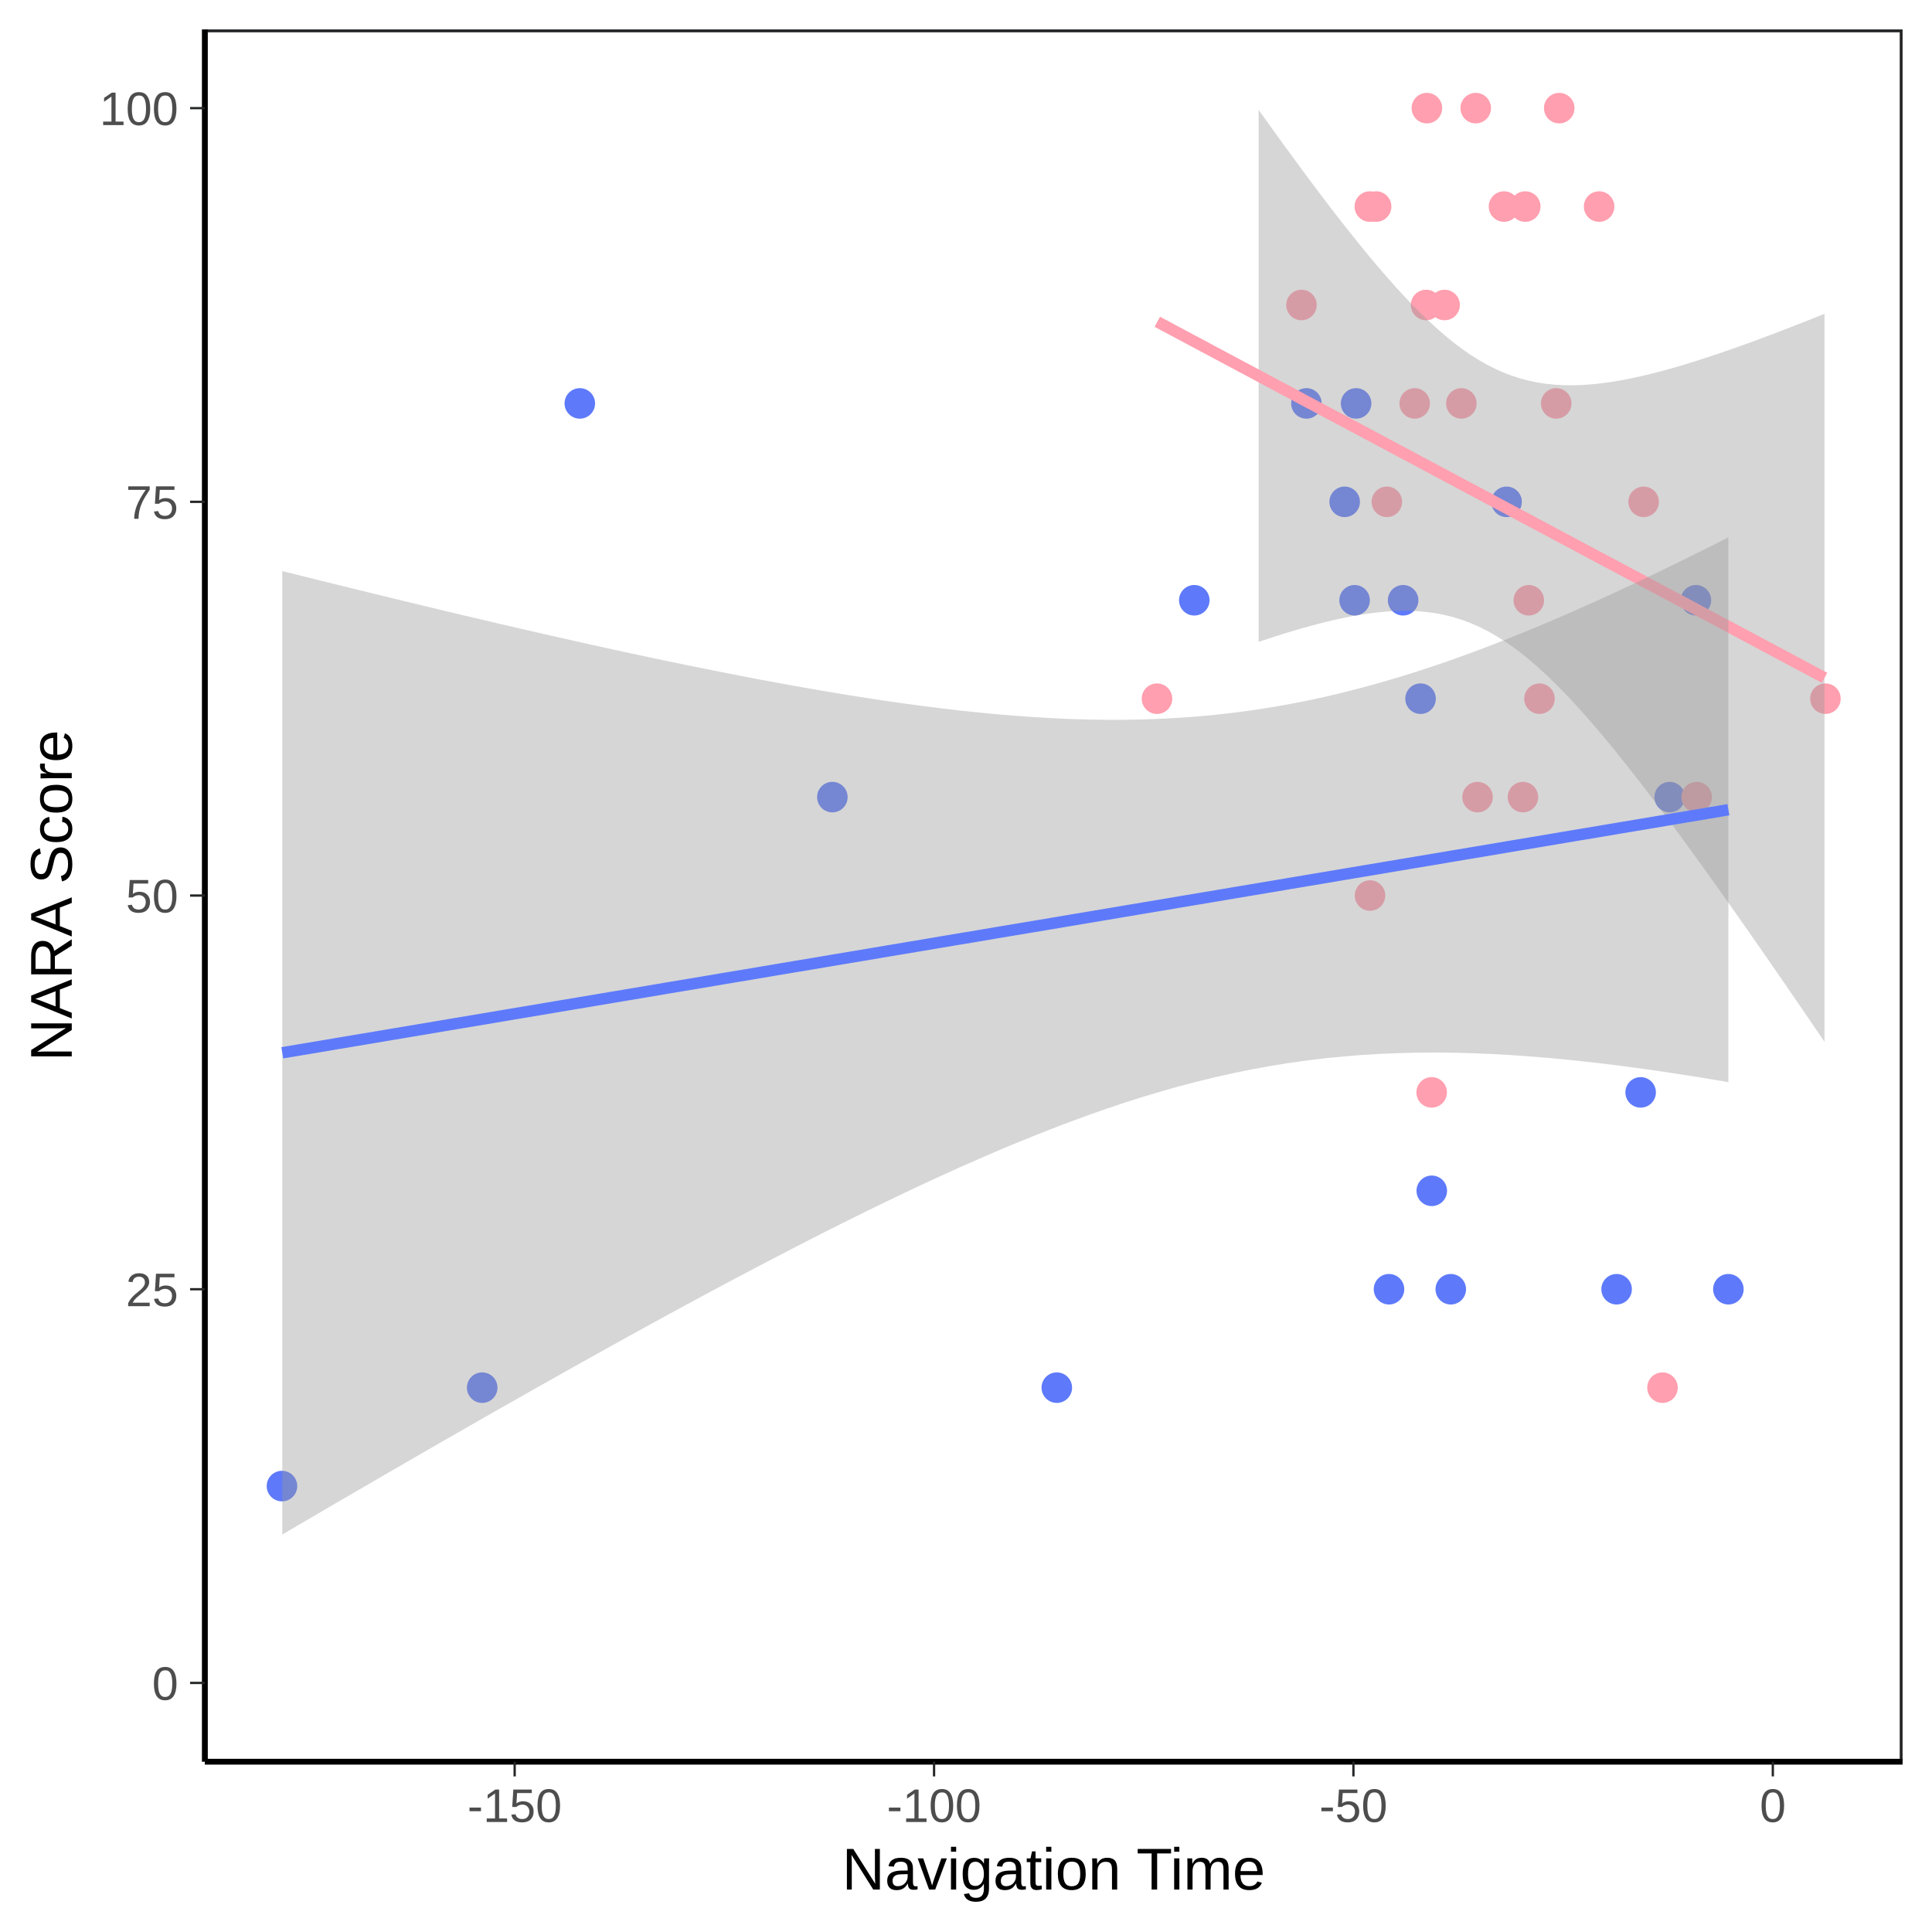
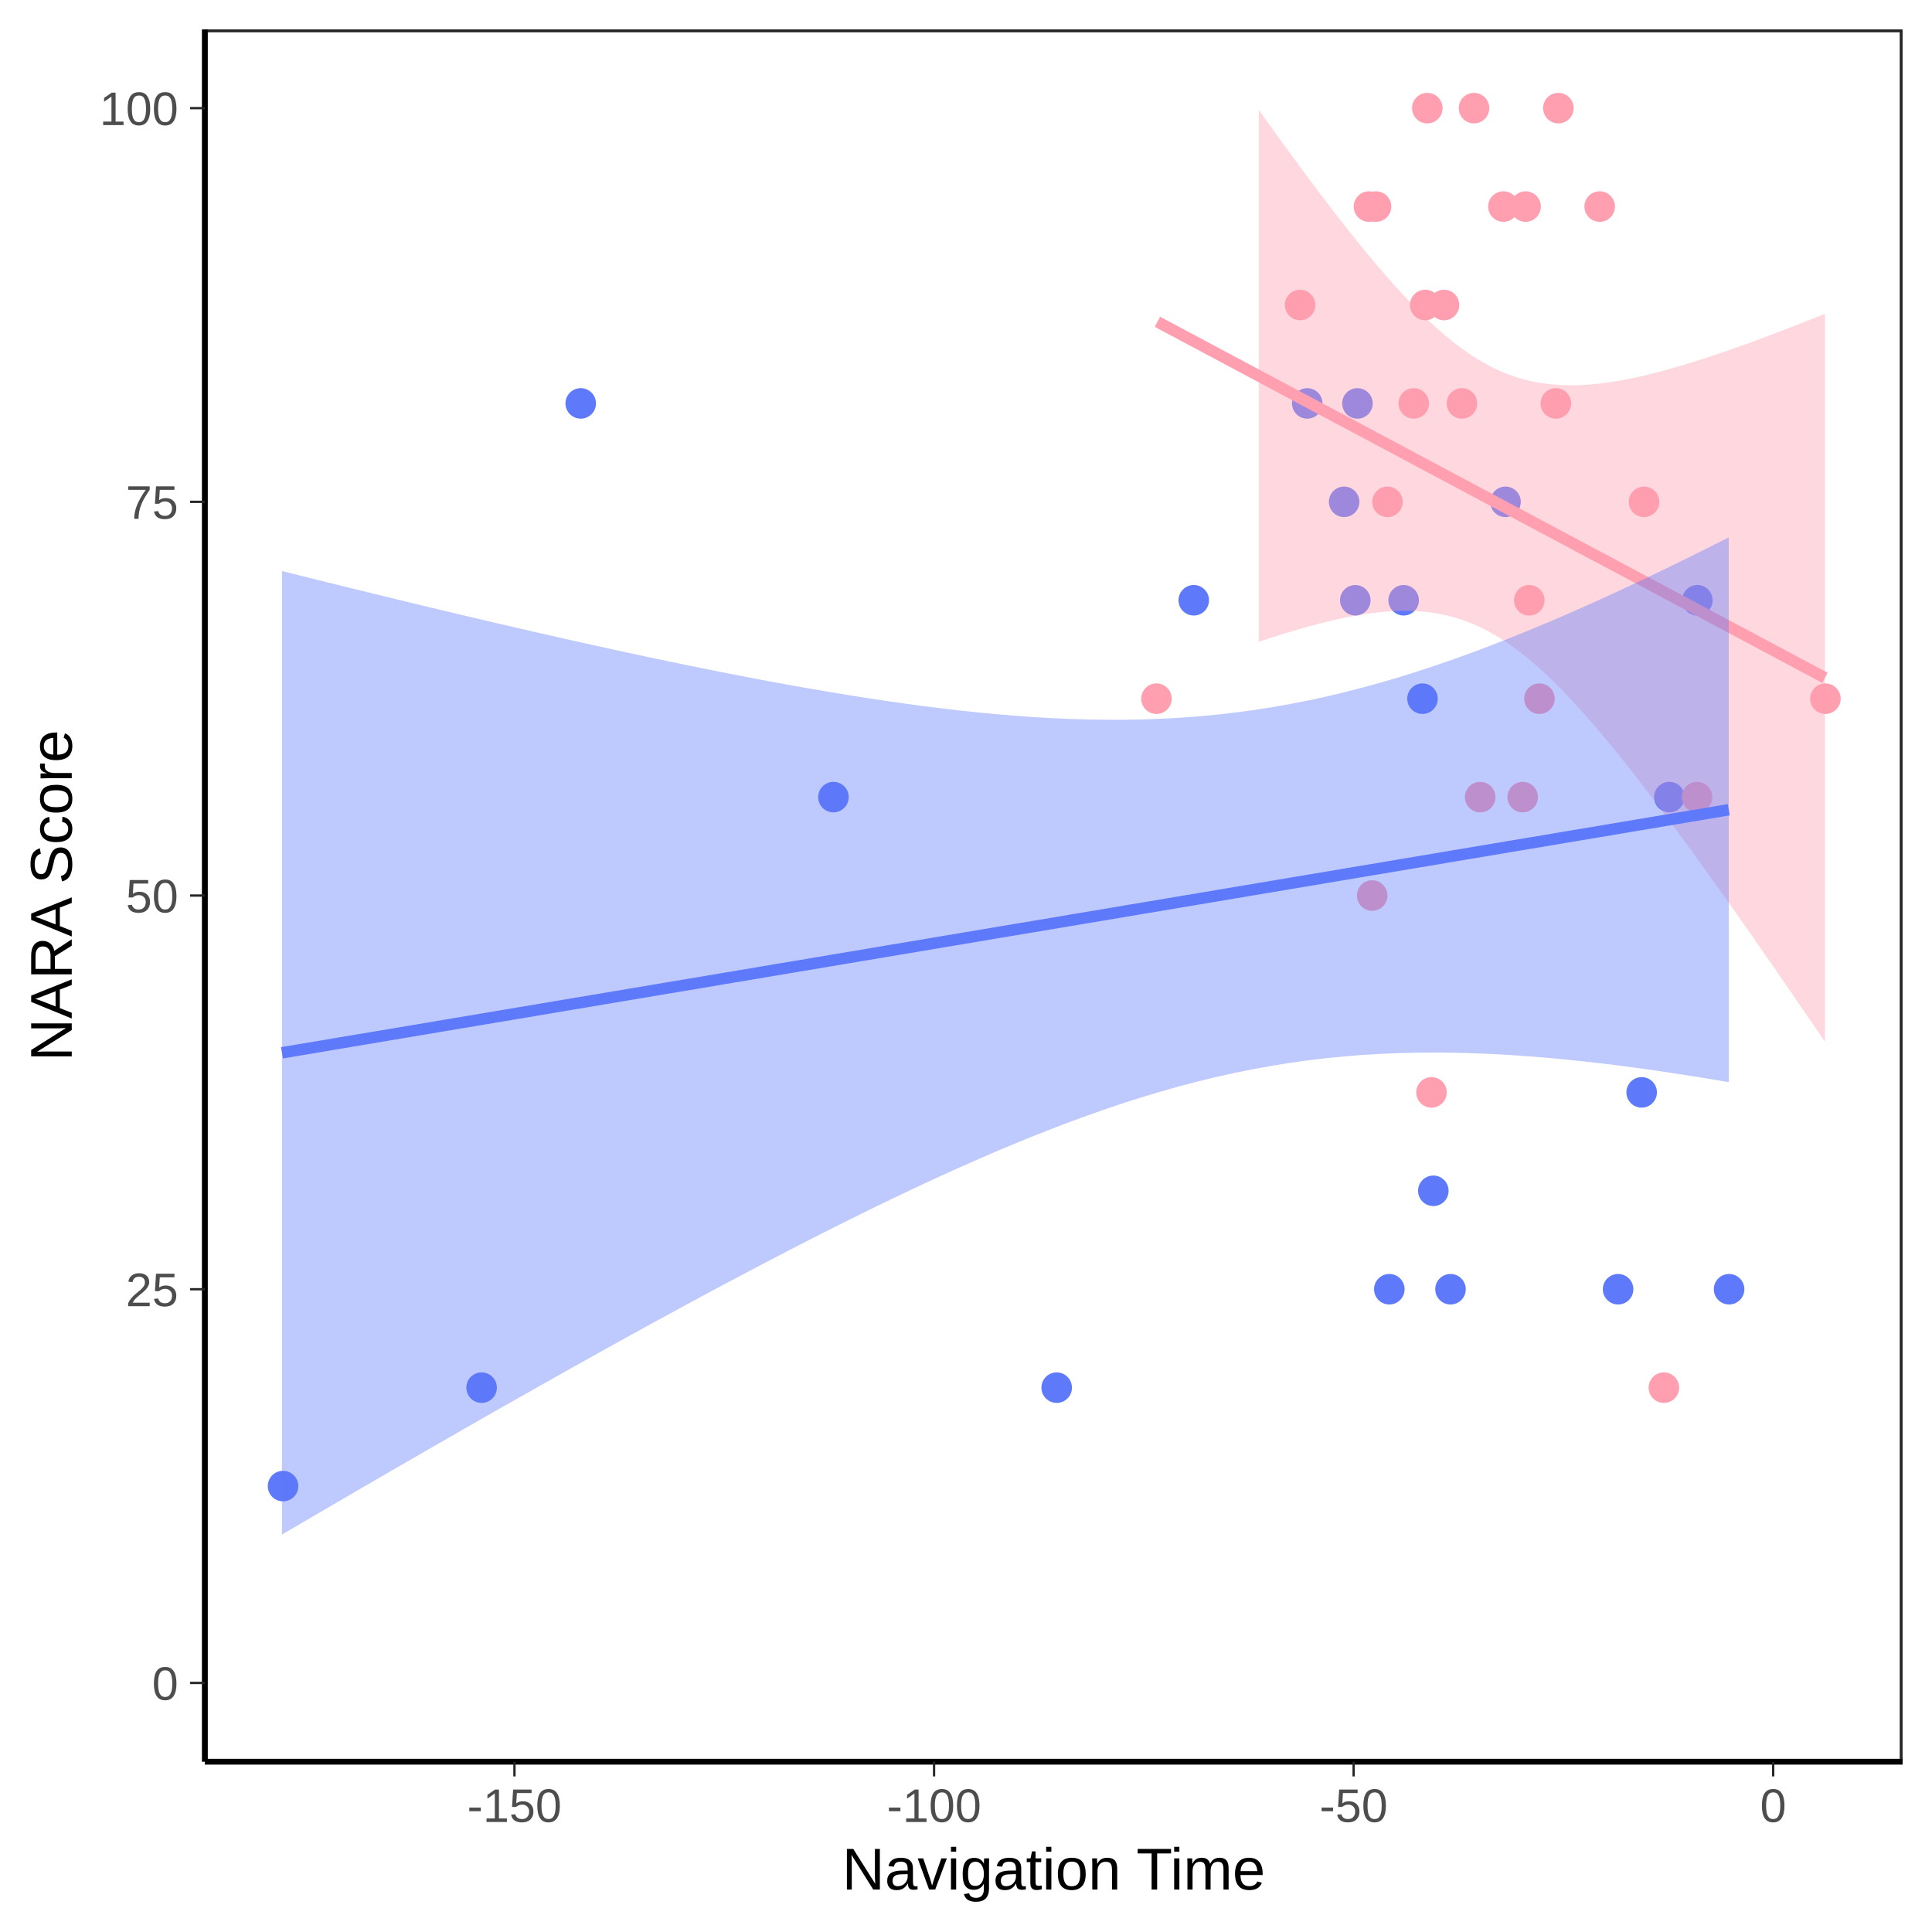
<svg xmlns="http://www.w3.org/2000/svg" class="svglite" width="360.00pt" height="360.00pt" viewBox="0 0 360.00 360.00">
  <defs>
    <style type="text/css">
    .svglite line, .svglite polyline, .svglite polygon, .svglite path, .svglite rect, .svglite circle {
      fill: none;
      stroke: #000000;
      stroke-linecap: round;
      stroke-linejoin: round;
      stroke-miterlimit: 10.00;
    }
    .svglite text {
      white-space: pre;
    }
  </style>
  </defs>
  <rect width="100%" height="100%" style="stroke: none; fill: #FFFFFF;" />
  <defs>
    <clipPath id="cpMC4wMHwzNjAuMDB8MC4wMHwzNjAuMDA=">
      <rect x="0.00" y="0.00" width="360.00" height="360.00" />
    </clipPath>
  </defs>
  <g clip-path="url(#cpMC4wMHwzNjAuMDB8MC4wMHwzNjAuMDA=)">
    <rect x="0" y="0.00" width="360.00" height="360.00" style="stroke-width: 1.07; stroke: #FFFFFF; fill: #FFFFFF;" />
  </g>
  <defs>
    <clipPath id="cpMzguMTZ8MzU0LjUyfDUuNDh8MzI4LjI3">
      <rect x="38.16" y="5.48" width="316.36" height="322.79" />
    </clipPath>
  </defs>
  <g clip-path="url(#cpMzguMTZ8MzU0LjUyfDUuNDh8MzI4LjI3)">
    <rect x="38.16" y="5.48" width="316.36" height="322.79" style="stroke-width: 1.07; stroke: #242526; fill: #FFFFFF;" />
-     <circle cx="266.77" cy="203.55" r="2.49" style="stroke-width: 0.71; stroke: #FF9FAF; fill: #FF9FAF;" />
-     <circle cx="274.98" cy="20.15" r="2.49" style="stroke-width: 0.71; stroke: #FF9FAF; fill: #FF9FAF;" />
-     <circle cx="258.42" cy="93.51" r="2.49" style="stroke-width: 0.71; stroke: #FF9FAF; fill: #FF9FAF;" />
-     <circle cx="272.30" cy="75.17" r="2.49" style="stroke-width: 0.71; stroke: #FF9FAF; fill: #FF9FAF;" />
-     <circle cx="255.25" cy="38.49" r="2.49" style="stroke-width: 0.71; stroke: #FF9FAF; fill: #FF9FAF;" />
-     <circle cx="311.12" cy="148.53" r="2.49" style="stroke-width: 0.71; stroke: #5E7AFA; fill: #5E7AFA;" />
-     <circle cx="284.87" cy="111.85" r="2.49" style="stroke-width: 0.71; stroke: #FF9FAF; fill: #FF9FAF;" />
-     <circle cx="283.78" cy="148.53" r="2.49" style="stroke-width: 0.71; stroke: #FF9FAF; fill: #FF9FAF;" />
-     <circle cx="215.59" cy="130.19" r="2.49" style="stroke-width: 0.71; stroke: #FF9FAF; fill: #FF9FAF;" />
-     <circle cx="322.06" cy="240.23" r="2.49" style="stroke-width: 0.71; stroke: #5E7AFA; fill: #5E7AFA;" />
-     <circle cx="280.25" cy="38.49" r="2.49" style="stroke-width: 0.71; stroke: #FF9FAF; fill: #FF9FAF;" />
-     <circle cx="265.88" cy="20.15" r="2.49" style="stroke-width: 0.71; stroke: #FF9FAF; fill: #FF9FAF;" />
-     <circle cx="155.10" cy="148.53" r="2.49" style="stroke-width: 0.71; stroke: #5E7AFA; fill: #5E7AFA;" />
-     <circle cx="222.54" cy="111.85" r="2.49" style="stroke-width: 0.71; stroke: #5E7AFA; fill: #5E7AFA;" />
-     <circle cx="264.70" cy="130.19" r="2.49" style="stroke-width: 0.71; stroke: #5E7AFA; fill: #5E7AFA;" />
-     <circle cx="52.54" cy="276.91" r="2.49" style="stroke-width: 0.71; stroke: #5E7AFA; fill: #5E7AFA;" />
-     <circle cx="305.71" cy="203.55" r="2.49" style="stroke-width: 0.71; stroke: #5E7AFA; fill: #5E7AFA;" />
-     <circle cx="261.45" cy="111.85" r="2.49" style="stroke-width: 0.71; stroke: #5E7AFA; fill: #5E7AFA;" />
-     <circle cx="252.69" cy="75.17" r="2.49" style="stroke-width: 0.71; stroke: #5E7AFA; fill: #5E7AFA;" />
-     <circle cx="252.41" cy="111.85" r="2.49" style="stroke-width: 0.71; stroke: #5E7AFA; fill: #5E7AFA;" />
-     <circle cx="242.51" cy="56.83" r="2.49" style="stroke-width: 0.71; stroke: #FF9FAF; fill: #FF9FAF;" />
-     <circle cx="280.73" cy="93.51" r="2.49" style="stroke-width: 0.71; stroke: #5E7AFA; fill: #5E7AFA;" />
-     <circle cx="270.33" cy="240.23" r="2.49" style="stroke-width: 0.71; stroke: #5E7AFA; fill: #5E7AFA;" />
-     <circle cx="289.98" cy="75.17" r="2.49" style="stroke-width: 0.71; stroke: #FF9FAF; fill: #FF9FAF;" />
-     <circle cx="265.73" cy="56.83" r="2.49" style="stroke-width: 0.71; stroke: #FF9FAF; fill: #FF9FAF;" />
+     <circle cx="266.74" cy="203.55" r="2.49" style="stroke-width: 0.71; stroke: #FF9FAF; fill: #FF9FAF;" />
+     <circle cx="274.66" cy="20.15" r="2.49" style="stroke-width: 0.71; stroke: #FF9FAF; fill: #FF9FAF;" />
+     <circle cx="258.53" cy="93.51" r="2.49" style="stroke-width: 0.71; stroke: #FF9FAF; fill: #FF9FAF;" />
+     <circle cx="272.41" cy="75.17" r="2.49" style="stroke-width: 0.71; stroke: #FF9FAF; fill: #FF9FAF;" />
+     <circle cx="255.09" cy="38.49" r="2.49" style="stroke-width: 0.71; stroke: #FF9FAF; fill: #FF9FAF;" />
+     <circle cx="311.06" cy="148.53" r="2.49" style="stroke-width: 0.71; stroke: #5E7AFA; fill: #5E7AFA;" />
+     <circle cx="284.96" cy="111.85" r="2.49" style="stroke-width: 0.71; stroke: #FF9FAF; fill: #FF9FAF;" />
+     <circle cx="283.73" cy="148.53" r="2.49" style="stroke-width: 0.71; stroke: #FF9FAF; fill: #FF9FAF;" />
+     <circle cx="215.49" cy="130.19" r="2.49" style="stroke-width: 0.71; stroke: #FF9FAF; fill: #FF9FAF;" />
+     <circle cx="322.19" cy="240.23" r="2.49" style="stroke-width: 0.71; stroke: #5E7AFA; fill: #5E7AFA;" />
+     <circle cx="280.14" cy="38.49" r="2.49" style="stroke-width: 0.71; stroke: #FF9FAF; fill: #FF9FAF;" />
+     <circle cx="265.96" cy="20.15" r="2.49" style="stroke-width: 0.71; stroke: #FF9FAF; fill: #FF9FAF;" />
+     <circle cx="155.30" cy="148.53" r="2.49" style="stroke-width: 0.71; stroke: #5E7AFA; fill: #5E7AFA;" />
+     <circle cx="222.44" cy="111.85" r="2.49" style="stroke-width: 0.71; stroke: #5E7AFA; fill: #5E7AFA;" />
+     <circle cx="265.06" cy="130.19" r="2.49" style="stroke-width: 0.71; stroke: #5E7AFA; fill: #5E7AFA;" />
+     <circle cx="52.74" cy="276.91" r="2.49" style="stroke-width: 0.71; stroke: #5E7AFA; fill: #5E7AFA;" />
+     <circle cx="305.90" cy="203.55" r="2.49" style="stroke-width: 0.71; stroke: #5E7AFA; fill: #5E7AFA;" />
+     <circle cx="261.55" cy="111.85" r="2.49" style="stroke-width: 0.71; stroke: #5E7AFA; fill: #5E7AFA;" />
+     <circle cx="252.94" cy="75.17" r="2.49" style="stroke-width: 0.71; stroke: #5E7AFA; fill: #5E7AFA;" />
+     <circle cx="252.54" cy="111.85" r="2.49" style="stroke-width: 0.71; stroke: #5E7AFA; fill: #5E7AFA;" />
+     <circle cx="242.25" cy="56.83" r="2.49" style="stroke-width: 0.71; stroke: #FF9FAF; fill: #FF9FAF;" />
+     <circle cx="280.53" cy="93.51" r="2.49" style="stroke-width: 0.71; stroke: #5E7AFA; fill: #5E7AFA;" />
+     <circle cx="270.28" cy="240.23" r="2.49" style="stroke-width: 0.71; stroke: #5E7AFA; fill: #5E7AFA;" />
+     <circle cx="289.91" cy="75.17" r="2.49" style="stroke-width: 0.71; stroke: #FF9FAF; fill: #FF9FAF;" />
+     <circle cx="265.57" cy="56.83" r="2.49" style="stroke-width: 0.71; stroke: #FF9FAF; fill: #FF9FAF;" />
    <circle cx="340.14" cy="130.19" r="2.49" style="stroke-width: 0.71; stroke: #FF9FAF; fill: #FF9FAF;" />
-     <circle cx="316.15" cy="148.53" r="2.49" style="stroke-width: 0.71; stroke: #FF9FAF; fill: #FF9FAF;" />
-     <circle cx="290.54" cy="20.15" r="2.49" style="stroke-width: 0.71; stroke: #FF9FAF; fill: #FF9FAF;" />
-     <circle cx="286.86" cy="130.19" r="2.49" style="stroke-width: 0.71; stroke: #FF9FAF; fill: #FF9FAF;" />
-     <circle cx="255.28" cy="166.87" r="2.49" style="stroke-width: 0.71; stroke: #FF9FAF; fill: #FF9FAF;" />
-     <circle cx="269.18" cy="56.83" r="2.49" style="stroke-width: 0.71; stroke: #FF9FAF; fill: #FF9FAF;" />
-     <circle cx="306.27" cy="93.51" r="2.49" style="stroke-width: 0.71; stroke: #FF9FAF; fill: #FF9FAF;" />
-     <circle cx="263.61" cy="75.17" r="2.49" style="stroke-width: 0.71; stroke: #FF9FAF; fill: #FF9FAF;" />
-     <circle cx="275.32" cy="148.53" r="2.49" style="stroke-width: 0.71; stroke: #FF9FAF; fill: #FF9FAF;" />
-     <circle cx="309.78" cy="258.57" r="2.49" style="stroke-width: 0.71; stroke: #FF9FAF; fill: #FF9FAF;" />
-     <circle cx="108.04" cy="75.17" r="2.49" style="stroke-width: 0.71; stroke: #5E7AFA; fill: #5E7AFA;" />
-     <circle cx="196.92" cy="258.57" r="2.49" style="stroke-width: 0.71; stroke: #5E7AFA; fill: #5E7AFA;" />
-     <circle cx="316.01" cy="111.85" r="2.49" style="stroke-width: 0.71; stroke: #5E7AFA; fill: #5E7AFA;" />
-     <circle cx="243.43" cy="75.17" r="2.49" style="stroke-width: 0.71; stroke: #5E7AFA; fill: #5E7AFA;" />
-     <circle cx="266.79" cy="221.89" r="2.49" style="stroke-width: 0.71; stroke: #5E7AFA; fill: #5E7AFA;" />
-     <circle cx="258.82" cy="240.23" r="2.49" style="stroke-width: 0.71; stroke: #5E7AFA; fill: #5E7AFA;" />
-     <circle cx="250.56" cy="93.51" r="2.49" style="stroke-width: 0.71; stroke: #5E7AFA; fill: #5E7AFA;" />
-     <circle cx="301.23" cy="240.23" r="2.49" style="stroke-width: 0.71; stroke: #5E7AFA; fill: #5E7AFA;" />
-     <circle cx="89.85" cy="258.57" r="2.49" style="stroke-width: 0.71; stroke: #5E7AFA; fill: #5E7AFA;" />
-     <circle cx="256.42" cy="38.49" r="2.49" style="stroke-width: 0.71; stroke: #FF9FAF; fill: #FF9FAF;" />
-     <circle cx="284.21" cy="38.49" r="2.49" style="stroke-width: 0.71; stroke: #FF9FAF; fill: #FF9FAF;" />
-     <circle cx="297.97" cy="38.49" r="2.49" style="stroke-width: 0.71; stroke: #FF9FAF; fill: #FF9FAF;" />
-     <polygon points="234.53,20.47 236.11,22.68 237.68,24.87 239.25,27.04 240.83,29.20 242.40,31.34 243.97,33.46 245.55,35.56 247.12,37.64 248.69,39.69 250.27,41.71 251.84,43.70 253.42,45.66 254.99,47.58 256.56,49.46 258.14,51.29 259.71,53.07 261.28,54.80 262.86,56.47 264.43,58.07 266.01,59.60 267.58,61.06 269.15,62.43 270.73,63.72 272.30,64.92 273.87,66.02 275.45,67.02 277.02,67.92 278.59,68.72 280.17,69.42 281.74,70.02 283.32,70.53 284.89,70.94 286.46,71.27 288.04,71.51 289.61,71.67 291.18,71.77 292.76,71.79 294.33,71.76 295.91,71.67 297.48,71.53 299.05,71.34 300.63,71.11 302.20,70.84 303.77,70.53 305.35,70.20 306.92,69.83 308.49,69.44 310.07,69.02 311.64,68.59 313.22,68.13 314.79,67.65 316.36,67.16 317.94,66.65 319.51,66.13 321.08,65.60 322.66,65.05 324.23,64.49 325.81,63.93 327.38,63.35 328.95,62.76 330.53,62.17 332.10,61.57 333.67,60.96 335.25,60.35 336.82,59.73 338.39,59.10 339.97,58.47 339.97,194.12 338.39,191.81 336.82,189.51 335.25,187.21 333.67,184.91 332.10,182.63 330.53,180.35 328.95,178.07 327.38,175.81 325.81,173.55 324.23,171.31 322.66,169.07 321.08,166.84 319.51,164.63 317.94,162.43 316.36,160.24 314.79,158.07 313.22,155.92 311.64,153.78 310.07,151.66 308.49,149.57 306.92,147.50 305.35,145.45 303.77,143.44 302.20,141.45 300.63,139.50 299.05,137.59 297.48,135.72 295.91,133.90 294.33,132.13 292.76,130.42 291.18,128.77 289.61,127.18 288.04,125.66 286.46,124.23 284.89,122.87 283.32,121.61 281.74,120.43 280.17,119.36 278.59,118.38 277.02,117.50 275.45,116.72 273.87,116.04 272.30,115.46 270.73,114.98 269.15,114.59 267.58,114.28 266.01,114.06 264.43,113.91 262.86,113.83 261.28,113.82 259.71,113.87 258.14,113.97 256.56,114.13 254.99,114.33 253.42,114.57 251.84,114.84 250.27,115.16 248.69,115.50 247.12,115.87 245.55,116.27 243.97,116.69 242.40,117.13 240.83,117.59 239.25,118.07 237.68,118.57 236.11,119.08 234.53,119.60 " style="stroke-width: 0.00; stroke: none; stroke-linecap: butt; fill: #999999; fill-opacity: 0.40;" />
-     <polyline points="234.53,20.47 236.11,22.68 237.68,24.87 239.25,27.04 240.83,29.20 242.40,31.34 243.97,33.46 245.55,35.56 247.12,37.64 248.69,39.69 250.27,41.71 251.84,43.70 253.42,45.66 254.99,47.58 256.56,49.46 258.14,51.29 259.71,53.07 261.28,54.80 262.86,56.47 264.43,58.07 266.01,59.60 267.58,61.06 269.15,62.43 270.73,63.72 272.30,64.92 273.87,66.02 275.45,67.02 277.02,67.92 278.59,68.72 280.17,69.42 281.74,70.02 283.32,70.53 284.89,70.94 286.46,71.27 288.04,71.51 289.61,71.67 291.18,71.77 292.76,71.79 294.33,71.76 295.91,71.67 297.48,71.53 299.05,71.34 300.63,71.11 302.20,70.84 303.77,70.53 305.35,70.20 306.92,69.83 308.49,69.44 310.07,69.02 311.64,68.59 313.22,68.13 314.79,67.65 316.36,67.16 317.94,66.65 319.51,66.13 321.08,65.60 322.66,65.05 324.23,64.49 325.81,63.93 327.38,63.35 328.95,62.76 330.53,62.17 332.10,61.57 333.67,60.96 335.25,60.35 336.82,59.73 338.39,59.10 339.97,58.47 " style="stroke-width: 2.13; stroke: none; stroke-linecap: butt;" />
-     <polyline points="339.97,194.12 338.39,191.81 336.82,189.51 335.25,187.21 333.67,184.91 332.10,182.63 330.53,180.35 328.95,178.07 327.38,175.81 325.81,173.55 324.23,171.31 322.66,169.07 321.08,166.84 319.51,164.63 317.94,162.43 316.36,160.24 314.79,158.07 313.22,155.92 311.64,153.78 310.07,151.66 308.49,149.57 306.92,147.50 305.35,145.45 303.77,143.44 302.20,141.45 300.63,139.50 299.05,137.59 297.48,135.72 295.91,133.90 294.33,132.13 292.76,130.42 291.18,128.77 289.61,127.18 288.04,125.66 286.46,124.23 284.89,122.87 283.32,121.61 281.74,120.43 280.17,119.36 278.59,118.38 277.02,117.50 275.45,116.72 273.87,116.04 272.30,115.46 270.73,114.98 269.15,114.59 267.58,114.28 266.01,114.06 264.43,113.91 262.86,113.83 261.28,113.82 259.71,113.87 258.14,113.97 256.56,114.13 254.99,114.33 253.42,114.57 251.84,114.84 250.27,115.16 248.69,115.50 247.12,115.87 245.55,116.27 243.97,116.69 242.40,117.13 240.83,117.59 239.25,118.07 237.68,118.57 236.11,119.08 234.53,119.60 " style="stroke-width: 2.13; stroke: none; stroke-linecap: butt;" />
-     <polyline points="215.65,59.96 217.22,60.80 218.79,61.64 220.37,62.48 221.94,63.32 223.52,64.16 225.09,65.00 226.66,65.84 228.24,66.68 229.81,67.52 231.38,68.36 232.96,69.20 234.53,70.04 236.11,70.88 237.68,71.72 239.25,72.56 240.83,73.40 242.40,74.24 243.97,75.08 245.55,75.92 247.12,76.76 248.69,77.60 250.27,78.43 251.84,79.27 253.42,80.11 254.99,80.95 256.56,81.79 258.14,82.63 259.71,83.47 261.28,84.31 262.86,85.15 264.43,85.99 266.01,86.83 267.58,87.67 269.15,88.51 270.73,89.35 272.30,90.19 273.87,91.03 275.45,91.87 277.02,92.71 278.59,93.55 280.17,94.39 281.74,95.23 283.32,96.07 284.89,96.91 286.46,97.75 288.04,98.59 289.61,99.43 291.18,100.27 292.76,101.11 294.33,101.95 295.91,102.79 297.48,103.63 299.05,104.46 300.63,105.30 302.20,106.14 303.77,106.98 305.35,107.82 306.92,108.66 308.49,109.50 310.07,110.34 311.64,111.18 313.22,112.02 314.79,112.86 316.36,113.70 317.94,114.54 319.51,115.38 321.08,116.22 322.66,117.06 324.23,117.90 325.81,118.74 327.38,119.58 328.95,120.42 330.53,121.26 332.10,122.10 333.67,122.94 335.25,123.78 336.82,124.62 338.39,125.46 339.97,126.30 " style="stroke-width: 2.13; stroke: #FF9FAF; stroke-linecap: butt;" />
-     <polygon points="52.60,106.41 56.01,107.26 59.42,108.11 62.83,108.95 66.25,109.79 69.66,110.63 73.07,111.46 76.48,112.29 79.89,113.11 83.30,113.93 86.71,114.74 90.12,115.54 93.53,116.34 96.94,117.13 100.35,117.91 103.77,118.69 107.18,119.46 110.59,120.22 114.00,120.97 117.41,121.71 120.82,122.44 124.23,123.16 127.64,123.87 131.05,124.56 134.46,125.24 137.87,125.91 141.28,126.57 144.70,127.20 148.11,127.82 151.52,128.42 154.93,129.00 158.34,129.56 161.75,130.10 165.16,130.62 168.57,131.10 171.98,131.56 175.39,131.99 178.80,132.39 182.22,132.75 185.63,133.08 189.04,133.36 192.45,133.61 195.86,133.81 199.27,133.97 202.68,134.07 206.09,134.12 209.50,134.12 212.91,134.06 216.32,133.93 219.73,133.75 223.15,133.50 226.56,133.18 229.97,132.79 233.38,132.34 236.79,131.81 240.20,131.21 243.61,130.55 247.02,129.81 250.43,129.00 253.84,128.12 257.25,127.18 260.67,126.18 264.08,125.11 267.49,123.99 270.90,122.81 274.31,121.57 277.72,120.29 281.13,118.95 284.54,117.57 287.95,116.15 291.36,114.69 294.77,113.19 298.18,111.66 301.60,110.09 305.01,108.50 308.42,106.87 311.83,105.22 315.24,103.54 318.65,101.85 322.06,100.12 322.06,201.64 318.65,201.07 315.24,200.52 311.83,199.99 308.42,199.48 305.01,199.00 301.60,198.55 298.18,198.13 294.77,197.75 291.36,197.39 287.95,197.08 284.54,196.81 281.13,196.57 277.72,196.39 274.31,196.25 270.90,196.16 267.49,196.12 264.08,196.15 260.67,196.23 257.25,196.37 253.84,196.57 250.43,196.85 247.02,197.18 243.61,197.59 240.20,198.07 236.79,198.62 233.38,199.24 229.97,199.93 226.56,200.69 223.15,201.52 219.73,202.41 216.32,203.38 212.91,204.40 209.50,205.48 206.09,206.63 202.68,207.83 199.27,209.08 195.86,210.38 192.45,211.73 189.04,213.12 185.63,214.55 182.22,216.03 178.80,217.53 175.39,219.08 171.98,220.65 168.57,222.26 165.16,223.89 161.75,225.55 158.34,227.24 154.93,228.94 151.52,230.67 148.11,232.42 144.70,234.19 141.28,235.97 137.87,237.77 134.46,239.58 131.05,241.41 127.64,243.25 124.23,245.11 120.82,246.97 117.41,248.85 114.00,250.74 110.59,252.64 107.18,254.54 103.77,256.46 100.35,258.38 96.94,260.31 93.53,262.25 90.12,264.19 86.71,266.14 83.30,268.10 79.89,270.06 76.48,272.03 73.07,274.00 69.66,275.98 66.25,277.96 62.83,279.95 59.42,281.94 56.01,283.94 52.60,285.94 " style="stroke-width: 0.00; stroke: none; stroke-linecap: butt; fill: #999999; fill-opacity: 0.40;" />
-     <polyline points="52.60,106.41 56.01,107.26 59.42,108.11 62.83,108.95 66.25,109.79 69.66,110.63 73.07,111.46 76.48,112.29 79.89,113.11 83.30,113.93 86.71,114.74 90.12,115.54 93.53,116.34 96.94,117.13 100.35,117.91 103.77,118.69 107.18,119.46 110.59,120.22 114.00,120.97 117.41,121.71 120.82,122.44 124.23,123.16 127.64,123.87 131.05,124.56 134.46,125.24 137.87,125.91 141.28,126.57 144.70,127.20 148.11,127.82 151.52,128.42 154.93,129.00 158.34,129.56 161.75,130.10 165.16,130.62 168.57,131.10 171.98,131.56 175.39,131.99 178.80,132.39 182.22,132.75 185.63,133.08 189.04,133.36 192.45,133.61 195.86,133.81 199.27,133.97 202.68,134.07 206.09,134.12 209.50,134.12 212.91,134.06 216.32,133.93 219.73,133.75 223.15,133.50 226.56,133.18 229.97,132.79 233.38,132.34 236.79,131.81 240.20,131.21 243.61,130.55 247.02,129.81 250.43,129.00 253.84,128.12 257.25,127.18 260.67,126.18 264.08,125.11 267.49,123.99 270.90,122.81 274.31,121.57 277.72,120.29 281.13,118.95 284.54,117.57 287.95,116.15 291.36,114.69 294.77,113.19 298.18,111.66 301.60,110.09 305.01,108.50 308.42,106.87 311.83,105.22 315.24,103.54 318.65,101.85 322.06,100.12 " style="stroke-width: 2.13; stroke: none; stroke-linecap: butt;" />
-     <polyline points="322.06,201.64 318.65,201.07 315.24,200.52 311.83,199.99 308.42,199.48 305.01,199.00 301.60,198.55 298.18,198.13 294.77,197.75 291.36,197.39 287.95,197.08 284.54,196.81 281.13,196.57 277.72,196.39 274.31,196.25 270.90,196.16 267.49,196.12 264.08,196.15 260.67,196.23 257.25,196.37 253.84,196.57 250.43,196.85 247.02,197.18 243.61,197.59 240.20,198.07 236.79,198.62 233.38,199.24 229.97,199.93 226.56,200.69 223.15,201.52 219.73,202.41 216.32,203.38 212.91,204.40 209.50,205.48 206.09,206.63 202.68,207.83 199.27,209.08 195.86,210.38 192.45,211.73 189.04,213.12 185.63,214.55 182.22,216.03 178.80,217.53 175.39,219.08 171.98,220.65 168.57,222.26 165.16,223.89 161.75,225.55 158.34,227.24 154.93,228.94 151.52,230.67 148.11,232.42 144.70,234.19 141.28,235.97 137.87,237.77 134.46,239.58 131.05,241.41 127.64,243.25 124.23,245.11 120.82,246.97 117.41,248.85 114.00,250.74 110.59,252.64 107.18,254.54 103.77,256.46 100.35,258.38 96.94,260.31 93.53,262.25 90.12,264.19 86.71,266.14 83.30,268.10 79.89,270.06 76.48,272.03 73.07,274.00 69.66,275.98 66.25,277.96 62.83,279.95 59.42,281.94 56.01,283.94 52.60,285.94 " style="stroke-width: 2.13; stroke: none; stroke-linecap: butt;" />
-     <polyline points="52.60,196.17 56.01,195.60 59.42,195.03 62.83,194.45 66.25,193.88 69.66,193.31 73.07,192.73 76.48,192.16 79.89,191.59 83.30,191.01 86.71,190.44 90.12,189.87 93.53,189.29 96.94,188.72 100.35,188.15 103.77,187.57 107.18,187.00 110.59,186.43 114.00,185.85 117.41,185.28 120.82,184.71 124.23,184.13 127.64,183.56 131.05,182.99 134.46,182.41 137.87,181.84 141.28,181.27 144.70,180.69 148.11,180.12 151.52,179.55 154.93,178.97 158.34,178.40 161.75,177.83 165.16,177.25 168.57,176.68 171.98,176.11 175.39,175.53 178.80,174.96 182.22,174.39 185.63,173.81 189.04,173.24 192.45,172.67 195.86,172.10 199.27,171.52 202.68,170.95 206.09,170.38 209.50,169.80 212.91,169.23 216.32,168.66 219.73,168.08 223.15,167.51 226.56,166.94 229.97,166.36 233.38,165.79 236.79,165.22 240.20,164.64 243.61,164.07 247.02,163.50 250.43,162.92 253.84,162.35 257.25,161.78 260.67,161.20 264.08,160.63 267.49,160.06 270.90,159.48 274.31,158.91 277.72,158.34 281.13,157.76 284.54,157.19 287.95,156.62 291.36,156.04 294.77,155.47 298.18,154.90 301.60,154.32 305.01,153.75 308.42,153.18 311.83,152.60 315.24,152.03 318.65,151.46 322.06,150.88 " style="stroke-width: 2.13; stroke: #5E7AFA; stroke-linecap: butt;" />
+     <circle cx="316.22" cy="148.53" r="2.49" style="stroke-width: 0.71; stroke: #FF9FAF; fill: #FF9FAF;" />
+     <circle cx="290.38" cy="20.15" r="2.49" style="stroke-width: 0.71; stroke: #FF9FAF; fill: #FF9FAF;" />
+     <circle cx="286.85" cy="130.19" r="2.49" style="stroke-width: 0.71; stroke: #FF9FAF; fill: #FF9FAF;" />
+     <circle cx="255.69" cy="166.87" r="2.49" style="stroke-width: 0.71; stroke: #FF9FAF; fill: #FF9FAF;" />
+     <circle cx="269.07" cy="56.83" r="2.49" style="stroke-width: 0.71; stroke: #FF9FAF; fill: #FF9FAF;" />
+     <circle cx="306.34" cy="93.51" r="2.49" style="stroke-width: 0.71; stroke: #FF9FAF; fill: #FF9FAF;" />
+     <circle cx="263.43" cy="75.17" r="2.49" style="stroke-width: 0.71; stroke: #FF9FAF; fill: #FF9FAF;" />
+     <circle cx="275.81" cy="148.53" r="2.49" style="stroke-width: 0.71; stroke: #FF9FAF; fill: #FF9FAF;" />
+     <circle cx="310.04" cy="258.57" r="2.49" style="stroke-width: 0.71; stroke: #FF9FAF; fill: #FF9FAF;" />
+     <circle cx="108.21" cy="75.17" r="2.49" style="stroke-width: 0.71; stroke: #5E7AFA; fill: #5E7AFA;" />
+     <circle cx="196.90" cy="258.57" r="2.49" style="stroke-width: 0.71; stroke: #5E7AFA; fill: #5E7AFA;" />
+     <circle cx="316.28" cy="111.85" r="2.49" style="stroke-width: 0.71; stroke: #5E7AFA; fill: #5E7AFA;" />
+     <circle cx="243.59" cy="75.17" r="2.49" style="stroke-width: 0.71; stroke: #5E7AFA; fill: #5E7AFA;" />
+     <circle cx="267.08" cy="221.89" r="2.49" style="stroke-width: 0.71; stroke: #5E7AFA; fill: #5E7AFA;" />
+     <circle cx="258.88" cy="240.23" r="2.49" style="stroke-width: 0.71; stroke: #5E7AFA; fill: #5E7AFA;" />
+     <circle cx="250.46" cy="93.51" r="2.49" style="stroke-width: 0.71; stroke: #5E7AFA; fill: #5E7AFA;" />
+     <circle cx="301.51" cy="240.23" r="2.49" style="stroke-width: 0.71; stroke: #5E7AFA; fill: #5E7AFA;" />
+     <circle cx="89.74" cy="258.57" r="2.49" style="stroke-width: 0.71; stroke: #5E7AFA; fill: #5E7AFA;" />
+     <circle cx="256.40" cy="38.49" r="2.49" style="stroke-width: 0.71; stroke: #FF9FAF; fill: #FF9FAF;" />
+     <circle cx="284.27" cy="38.49" r="2.49" style="stroke-width: 0.71; stroke: #FF9FAF; fill: #FF9FAF;" />
+     <circle cx="298.08" cy="38.49" r="2.49" style="stroke-width: 0.71; stroke: #FF9FAF; fill: #FF9FAF;" />
+     <polygon points="234.56,20.47 236.13,22.68 237.71,24.87 239.28,27.04 240.86,29.20 242.43,31.34 244.01,33.46 245.58,35.56 247.16,37.64 248.73,39.69 250.30,41.71 251.88,43.70 253.45,45.66 255.03,47.58 256.60,49.46 258.18,51.29 259.75,53.07 261.33,54.80 262.90,56.47 264.47,58.07 266.05,59.60 267.62,61.06 269.20,62.43 270.77,63.72 272.35,64.92 273.92,66.02 275.50,67.02 277.07,67.92 278.64,68.72 280.22,69.42 281.79,70.02 283.37,70.53 284.94,70.94 286.52,71.27 288.09,71.51 289.67,71.67 291.24,71.77 292.81,71.79 294.39,71.76 295.96,71.67 297.54,71.53 299.11,71.34 300.69,71.11 302.26,70.84 303.84,70.53 305.41,70.20 306.98,69.83 308.56,69.44 310.13,69.02 311.71,68.59 313.28,68.13 314.86,67.65 316.43,67.16 318.01,66.65 319.58,66.13 321.15,65.60 322.73,65.05 324.30,64.49 325.88,63.93 327.45,63.35 329.03,62.76 330.60,62.17 332.18,61.57 333.75,60.96 335.32,60.35 336.90,59.73 338.47,59.10 340.05,58.47 340.05,194.12 338.47,191.81 336.90,189.51 335.32,187.21 333.75,184.91 332.18,182.63 330.60,180.35 329.03,178.07 327.45,175.81 325.88,173.55 324.30,171.31 322.73,169.07 321.15,166.84 319.58,164.63 318.01,162.43 316.43,160.24 314.86,158.07 313.28,155.92 311.71,153.78 310.13,151.66 308.56,149.57 306.98,147.50 305.41,145.45 303.84,143.44 302.26,141.45 300.69,139.50 299.11,137.59 297.54,135.72 295.96,133.90 294.39,132.13 292.81,130.42 291.24,128.77 289.67,127.18 288.09,125.66 286.52,124.23 284.94,122.87 283.37,121.61 281.79,120.43 280.22,119.36 278.64,118.38 277.07,117.50 275.50,116.72 273.92,116.04 272.35,115.46 270.77,114.98 269.20,114.59 267.62,114.28 266.05,114.06 264.47,113.91 262.90,113.83 261.33,113.82 259.75,113.87 258.18,113.97 256.60,114.13 255.03,114.33 253.45,114.57 251.88,114.84 250.30,115.16 248.73,115.50 247.16,115.87 245.58,116.27 244.01,116.69 242.43,117.13 240.86,117.59 239.28,118.07 237.71,118.57 236.13,119.08 234.56,119.60 " style="stroke-width: 0.00; stroke: none; stroke-linecap: butt; fill: #FF9FAF; fill-opacity: 0.40;" />
+     <polyline points="234.56,20.47 236.13,22.68 237.71,24.87 239.28,27.04 240.86,29.20 242.43,31.34 244.01,33.46 245.58,35.56 247.16,37.64 248.73,39.69 250.30,41.71 251.88,43.70 253.45,45.66 255.03,47.58 256.60,49.46 258.18,51.29 259.75,53.07 261.33,54.80 262.90,56.47 264.47,58.07 266.05,59.60 267.62,61.06 269.20,62.43 270.77,63.72 272.35,64.92 273.92,66.02 275.50,67.02 277.07,67.92 278.64,68.72 280.22,69.42 281.79,70.02 283.37,70.53 284.94,70.94 286.52,71.27 288.09,71.51 289.67,71.67 291.24,71.77 292.81,71.79 294.39,71.76 295.96,71.67 297.54,71.53 299.11,71.34 300.69,71.11 302.26,70.84 303.84,70.53 305.41,70.20 306.98,69.83 308.56,69.44 310.13,69.02 311.71,68.59 313.28,68.13 314.86,67.65 316.43,67.16 318.01,66.65 319.58,66.13 321.15,65.60 322.73,65.05 324.30,64.49 325.88,63.93 327.45,63.35 329.03,62.76 330.60,62.17 332.18,61.57 333.75,60.96 335.32,60.35 336.90,59.73 338.47,59.10 340.05,58.47 " style="stroke-width: 2.13; stroke: none; stroke-linecap: butt;" />
+     <polyline points="340.05,194.12 338.47,191.81 336.90,189.51 335.32,187.21 333.75,184.91 332.18,182.63 330.60,180.35 329.03,178.07 327.45,175.81 325.88,173.55 324.30,171.31 322.73,169.07 321.15,166.84 319.58,164.63 318.01,162.43 316.43,160.24 314.86,158.07 313.28,155.92 311.71,153.78 310.13,151.66 308.56,149.57 306.98,147.50 305.41,145.45 303.84,143.44 302.26,141.45 300.69,139.50 299.11,137.59 297.54,135.72 295.96,133.90 294.39,132.13 292.81,130.42 291.24,128.77 289.67,127.18 288.09,125.66 286.52,124.23 284.94,122.87 283.37,121.61 281.79,120.43 280.22,119.36 278.64,118.38 277.07,117.50 275.50,116.72 273.92,116.04 272.35,115.46 270.77,114.98 269.20,114.59 267.62,114.28 266.05,114.06 264.47,113.91 262.90,113.83 261.33,113.82 259.75,113.87 258.18,113.97 256.60,114.13 255.03,114.33 253.45,114.57 251.88,114.84 250.30,115.16 248.73,115.50 247.16,115.87 245.58,116.27 244.01,116.69 242.43,117.13 240.86,117.59 239.28,118.07 237.71,118.57 236.13,119.08 234.56,119.60 " style="stroke-width: 2.13; stroke: none; stroke-linecap: butt;" />
+     <polyline points="215.67,59.96 217.24,60.80 218.82,61.64 220.39,62.48 221.96,63.32 223.54,64.16 225.11,65.00 226.69,65.84 228.26,66.68 229.84,67.52 231.41,68.36 232.99,69.20 234.56,70.04 236.13,70.88 237.71,71.72 239.28,72.56 240.86,73.40 242.43,74.24 244.01,75.08 245.58,75.92 247.16,76.76 248.73,77.60 250.30,78.43 251.88,79.27 253.45,80.11 255.03,80.95 256.60,81.79 258.18,82.63 259.75,83.47 261.33,84.31 262.90,85.15 264.47,85.99 266.05,86.83 267.62,87.67 269.20,88.51 270.77,89.35 272.35,90.19 273.92,91.03 275.50,91.87 277.07,92.71 278.64,93.55 280.22,94.39 281.79,95.23 283.37,96.07 284.94,96.91 286.52,97.75 288.09,98.59 289.67,99.43 291.24,100.27 292.81,101.11 294.39,101.95 295.96,102.79 297.54,103.63 299.11,104.46 300.69,105.30 302.26,106.14 303.84,106.98 305.41,107.82 306.98,108.66 308.56,109.50 310.13,110.34 311.71,111.18 313.28,112.02 314.86,112.86 316.43,113.70 318.01,114.54 319.58,115.38 321.15,116.22 322.73,117.06 324.30,117.90 325.88,118.74 327.45,119.58 329.03,120.42 330.60,121.26 332.18,122.10 333.75,122.94 335.32,123.78 336.90,124.62 338.47,125.46 340.05,126.30 " style="stroke-width: 2.13; stroke: #FF9FAF; stroke-linecap: butt;" />
+     <polygon points="52.54,106.41 55.96,107.26 59.37,108.11 62.78,108.95 66.19,109.79 69.61,110.63 73.02,111.46 76.43,112.29 79.84,113.11 83.26,113.93 86.67,114.74 90.08,115.54 93.49,116.34 96.91,117.13 100.32,117.91 103.73,118.69 107.14,119.46 110.56,120.22 113.97,120.97 117.38,121.71 120.79,122.44 124.21,123.16 127.62,123.87 131.03,124.56 134.44,125.24 137.86,125.91 141.27,126.57 144.68,127.20 148.09,127.82 151.51,128.42 154.92,129.00 158.33,129.56 161.74,130.10 165.16,130.62 168.57,131.10 171.98,131.56 175.39,131.99 178.81,132.39 182.22,132.75 185.63,133.08 189.04,133.36 192.46,133.61 195.87,133.81 199.28,133.97 202.69,134.07 206.11,134.12 209.52,134.12 212.93,134.06 216.34,133.93 219.76,133.75 223.17,133.50 226.58,133.18 229.99,132.79 233.41,132.34 236.82,131.81 240.23,131.21 243.64,130.55 247.06,129.81 250.47,129.00 253.88,128.12 257.29,127.18 260.71,126.18 264.12,125.11 267.53,123.99 270.94,122.81 274.36,121.57 277.77,120.29 281.18,118.95 284.59,117.57 288.01,116.15 291.42,114.69 294.83,113.19 298.24,111.66 301.66,110.09 305.07,108.50 308.48,106.87 311.89,105.22 315.31,103.54 318.72,101.85 322.13,100.12 322.13,201.64 318.72,201.07 315.31,200.52 311.89,199.99 308.48,199.48 305.07,199.00 301.66,198.55 298.24,198.13 294.83,197.75 291.42,197.39 288.01,197.08 284.59,196.81 281.18,196.57 277.77,196.39 274.36,196.25 270.94,196.16 267.53,196.12 264.12,196.15 260.71,196.23 257.29,196.37 253.88,196.57 250.47,196.85 247.06,197.18 243.64,197.59 240.23,198.07 236.82,198.62 233.41,199.24 229.99,199.93 226.58,200.69 223.17,201.52 219.76,202.41 216.34,203.38 212.93,204.40 209.52,205.48 206.11,206.63 202.69,207.83 199.28,209.08 195.87,210.38 192.46,211.73 189.04,213.12 185.63,214.55 182.22,216.03 178.81,217.53 175.39,219.08 171.98,220.65 168.57,222.26 165.16,223.89 161.74,225.55 158.33,227.24 154.92,228.94 151.51,230.67 148.09,232.42 144.68,234.19 141.27,235.97 137.86,237.77 134.44,239.58 131.03,241.41 127.62,243.25 124.21,245.11 120.79,246.97 117.38,248.85 113.97,250.74 110.56,252.64 107.14,254.54 103.73,256.46 100.32,258.38 96.91,260.31 93.49,262.25 90.08,264.19 86.67,266.14 83.26,268.10 79.84,270.06 76.43,272.03 73.02,274.00 69.61,275.98 66.19,277.96 62.78,279.95 59.37,281.94 55.96,283.94 52.54,285.94 " style="stroke-width: 0.00; stroke: none; stroke-linecap: butt; fill: #5E7AFA; fill-opacity: 0.40;" />
+     <polyline points="52.54,106.41 55.96,107.26 59.37,108.11 62.78,108.95 66.19,109.79 69.61,110.63 73.02,111.46 76.43,112.29 79.84,113.11 83.26,113.93 86.67,114.74 90.08,115.54 93.49,116.34 96.91,117.13 100.32,117.91 103.73,118.69 107.14,119.46 110.56,120.22 113.97,120.97 117.38,121.71 120.79,122.44 124.21,123.16 127.62,123.87 131.03,124.56 134.44,125.24 137.86,125.91 141.27,126.57 144.68,127.20 148.09,127.82 151.51,128.42 154.92,129.00 158.33,129.56 161.74,130.10 165.16,130.62 168.57,131.10 171.98,131.56 175.39,131.99 178.81,132.39 182.22,132.75 185.63,133.08 189.04,133.36 192.46,133.61 195.87,133.81 199.28,133.97 202.69,134.07 206.11,134.12 209.52,134.12 212.93,134.06 216.34,133.93 219.76,133.75 223.17,133.50 226.58,133.18 229.99,132.79 233.41,132.34 236.82,131.81 240.23,131.21 243.64,130.55 247.06,129.81 250.47,129.00 253.88,128.12 257.29,127.18 260.71,126.18 264.12,125.11 267.53,123.99 270.94,122.81 274.36,121.57 277.77,120.29 281.18,118.95 284.59,117.57 288.01,116.15 291.42,114.69 294.83,113.19 298.24,111.66 301.66,110.09 305.07,108.50 308.48,106.87 311.89,105.22 315.31,103.54 318.72,101.85 322.13,100.12 " style="stroke-width: 2.13; stroke: none; stroke-linecap: butt;" />
+     <polyline points="322.13,201.64 318.72,201.07 315.31,200.52 311.89,199.99 308.48,199.48 305.07,199.00 301.66,198.55 298.24,198.13 294.83,197.75 291.42,197.39 288.01,197.08 284.59,196.81 281.18,196.57 277.77,196.39 274.36,196.25 270.94,196.16 267.53,196.12 264.12,196.15 260.71,196.23 257.29,196.37 253.88,196.57 250.47,196.85 247.06,197.18 243.64,197.59 240.23,198.07 236.82,198.62 233.41,199.24 229.99,199.93 226.58,200.69 223.17,201.52 219.76,202.41 216.34,203.38 212.93,204.40 209.52,205.48 206.11,206.63 202.69,207.83 199.28,209.08 195.87,210.38 192.46,211.73 189.04,213.12 185.63,214.55 182.22,216.03 178.81,217.53 175.39,219.08 171.98,220.65 168.57,222.26 165.16,223.89 161.74,225.55 158.33,227.24 154.92,228.94 151.51,230.67 148.09,232.42 144.68,234.19 141.27,235.97 137.86,237.77 134.44,239.58 131.03,241.41 127.62,243.25 124.21,245.11 120.79,246.97 117.38,248.85 113.97,250.74 110.56,252.64 107.14,254.54 103.73,256.46 100.32,258.38 96.91,260.31 93.49,262.25 90.08,264.19 86.67,266.14 83.26,268.10 79.84,270.06 76.43,272.03 73.02,274.00 69.61,275.98 66.19,277.96 62.78,279.95 59.37,281.94 55.96,283.94 52.54,285.94 " style="stroke-width: 2.13; stroke: none; stroke-linecap: butt;" />
+     <polyline points="52.54,196.17 55.96,195.60 59.37,195.03 62.78,194.45 66.19,193.88 69.61,193.31 73.02,192.73 76.43,192.16 79.84,191.59 83.26,191.01 86.67,190.44 90.08,189.87 93.49,189.29 96.91,188.72 100.32,188.15 103.73,187.57 107.14,187.00 110.56,186.43 113.97,185.85 117.38,185.28 120.79,184.71 124.21,184.13 127.62,183.56 131.03,182.99 134.44,182.41 137.86,181.84 141.27,181.27 144.68,180.69 148.09,180.12 151.51,179.55 154.92,178.97 158.33,178.40 161.74,177.83 165.16,177.25 168.57,176.68 171.98,176.11 175.39,175.53 178.81,174.96 182.22,174.39 185.63,173.81 189.04,173.24 192.46,172.67 195.87,172.10 199.28,171.52 202.69,170.95 206.11,170.38 209.52,169.80 212.93,169.23 216.34,168.66 219.76,168.08 223.17,167.51 226.58,166.94 229.99,166.36 233.41,165.79 236.82,165.22 240.23,164.64 243.64,164.07 247.06,163.50 250.47,162.92 253.88,162.35 257.29,161.78 260.71,161.20 264.12,160.63 267.53,160.06 270.94,159.48 274.36,158.91 277.77,158.34 281.18,157.76 284.59,157.19 288.01,156.62 291.42,156.04 294.83,155.47 298.24,154.90 301.66,154.32 305.07,153.75 308.48,153.18 311.89,152.60 315.31,152.03 318.72,151.46 322.13,150.88 " style="stroke-width: 2.13; stroke: #5E7AFA; stroke-linecap: butt;" />
  </g>
  <g clip-path="url(#cpMC4wMHwzNjAuMDB8MC4wMHwzNjAuMDA=)">
    <polyline points="38.16,328.27 38.16,5.48 " style="stroke-width: 1.07; stroke-linecap: butt;" />
    <text x="33.23" y="316.75" text-anchor="end" style="font-size: 8.80px;fill: #4D4D4D; font-family: &quot;Arial&quot;;" textLength="4.90px" lengthAdjust="spacingAndGlyphs">0</text>
    <text x="33.23" y="243.39" text-anchor="end" style="font-size: 8.80px;fill: #4D4D4D; font-family: &quot;Arial&quot;;" textLength="9.79px" lengthAdjust="spacingAndGlyphs">25</text>
    <text x="33.23" y="170.03" text-anchor="end" style="font-size: 8.80px;fill: #4D4D4D; font-family: &quot;Arial&quot;;" textLength="9.79px" lengthAdjust="spacingAndGlyphs">50</text>
    <text x="33.23" y="96.67" text-anchor="end" style="font-size: 8.80px;fill: #4D4D4D; font-family: &quot;Arial&quot;;" textLength="9.79px" lengthAdjust="spacingAndGlyphs">75</text>
    <text x="33.23" y="23.31" text-anchor="end" style="font-size: 8.80px;fill: #4D4D4D; font-family: &quot;Arial&quot;;" textLength="14.69px" lengthAdjust="spacingAndGlyphs">100</text>
    <polyline points="35.42,313.59 38.16,313.59 " style="stroke-width: 0.43; stroke: #242526; stroke-linecap: butt;" />
    <polyline points="35.42,240.23 38.16,240.23 " style="stroke-width: 0.43; stroke: #242526; stroke-linecap: butt;" />
    <polyline points="35.42,166.87 38.16,166.87 " style="stroke-width: 0.43; stroke: #242526; stroke-linecap: butt;" />
    <polyline points="35.42,93.51 38.16,93.51 " style="stroke-width: 0.43; stroke: #242526; stroke-linecap: butt;" />
    <polyline points="35.42,20.15 38.16,20.15 " style="stroke-width: 0.43; stroke: #242526; stroke-linecap: butt;" />
    <polyline points="38.16,328.27 354.52,328.27 " style="stroke-width: 1.07; stroke-linecap: butt;" />
-     <polyline points="95.90,331.01 95.90,328.27 " style="stroke-width: 0.43; stroke: #242526; stroke-linecap: butt;" />
+     <polyline points="95.86,331.01 95.86,328.27 " style="stroke-width: 0.43; stroke: #242526; stroke-linecap: butt;" />
    <polyline points="174.05,331.01 174.05,328.27 " style="stroke-width: 0.43; stroke: #242526; stroke-linecap: butt;" />
-     <polyline points="252.19,331.01 252.19,328.27 " style="stroke-width: 0.43; stroke: #242526; stroke-linecap: butt;" />
-     <polyline points="330.34,331.01 330.34,328.27 " style="stroke-width: 0.43; stroke: #242526; stroke-linecap: butt;" />
-     <text x="95.90" y="339.50" text-anchor="middle" style="font-size: 8.80px;fill: #4D4D4D; font-family: &quot;Arial&quot;;" textLength="17.62px" lengthAdjust="spacingAndGlyphs">-150</text>
+     <polyline points="252.23,331.01 252.23,328.27 " style="stroke-width: 0.43; stroke: #242526; stroke-linecap: butt;" />
+     <polyline points="330.41,331.01 330.41,328.27 " style="stroke-width: 0.43; stroke: #242526; stroke-linecap: butt;" />
+     <text x="95.86" y="339.50" text-anchor="middle" style="font-size: 8.80px;fill: #4D4D4D; font-family: &quot;Arial&quot;;" textLength="17.62px" lengthAdjust="spacingAndGlyphs">-150</text>
    <text x="174.05" y="339.50" text-anchor="middle" style="font-size: 8.80px;fill: #4D4D4D; font-family: &quot;Arial&quot;;" textLength="17.62px" lengthAdjust="spacingAndGlyphs">-100</text>
-     <text x="252.19" y="339.50" text-anchor="middle" style="font-size: 8.80px;fill: #4D4D4D; font-family: &quot;Arial&quot;;" textLength="12.72px" lengthAdjust="spacingAndGlyphs">-50</text>
-     <text x="330.34" y="339.50" text-anchor="middle" style="font-size: 8.80px;fill: #4D4D4D; font-family: &quot;Arial&quot;;" textLength="4.90px" lengthAdjust="spacingAndGlyphs">0</text>
+     <text x="252.23" y="339.50" text-anchor="middle" style="font-size: 8.80px;fill: #4D4D4D; font-family: &quot;Arial&quot;;" textLength="12.72px" lengthAdjust="spacingAndGlyphs">-50</text>
+     <text x="330.41" y="339.50" text-anchor="middle" style="font-size: 8.80px;fill: #4D4D4D; font-family: &quot;Arial&quot;;" textLength="4.90px" lengthAdjust="spacingAndGlyphs">0</text>
    <text x="196.34" y="352.09" text-anchor="middle" style="font-size: 11.00px; font-family: &quot;Arial&quot;;" textLength="79.47px" lengthAdjust="spacingAndGlyphs">Navigation Time</text>
    <text transform="translate(13.37,166.87) rotate(-90)" text-anchor="middle" style="font-size: 11.00px; font-family: &quot;Arial&quot;;" textLength="62.35px" lengthAdjust="spacingAndGlyphs">NARA Score</text>
  </g>
</svg>
